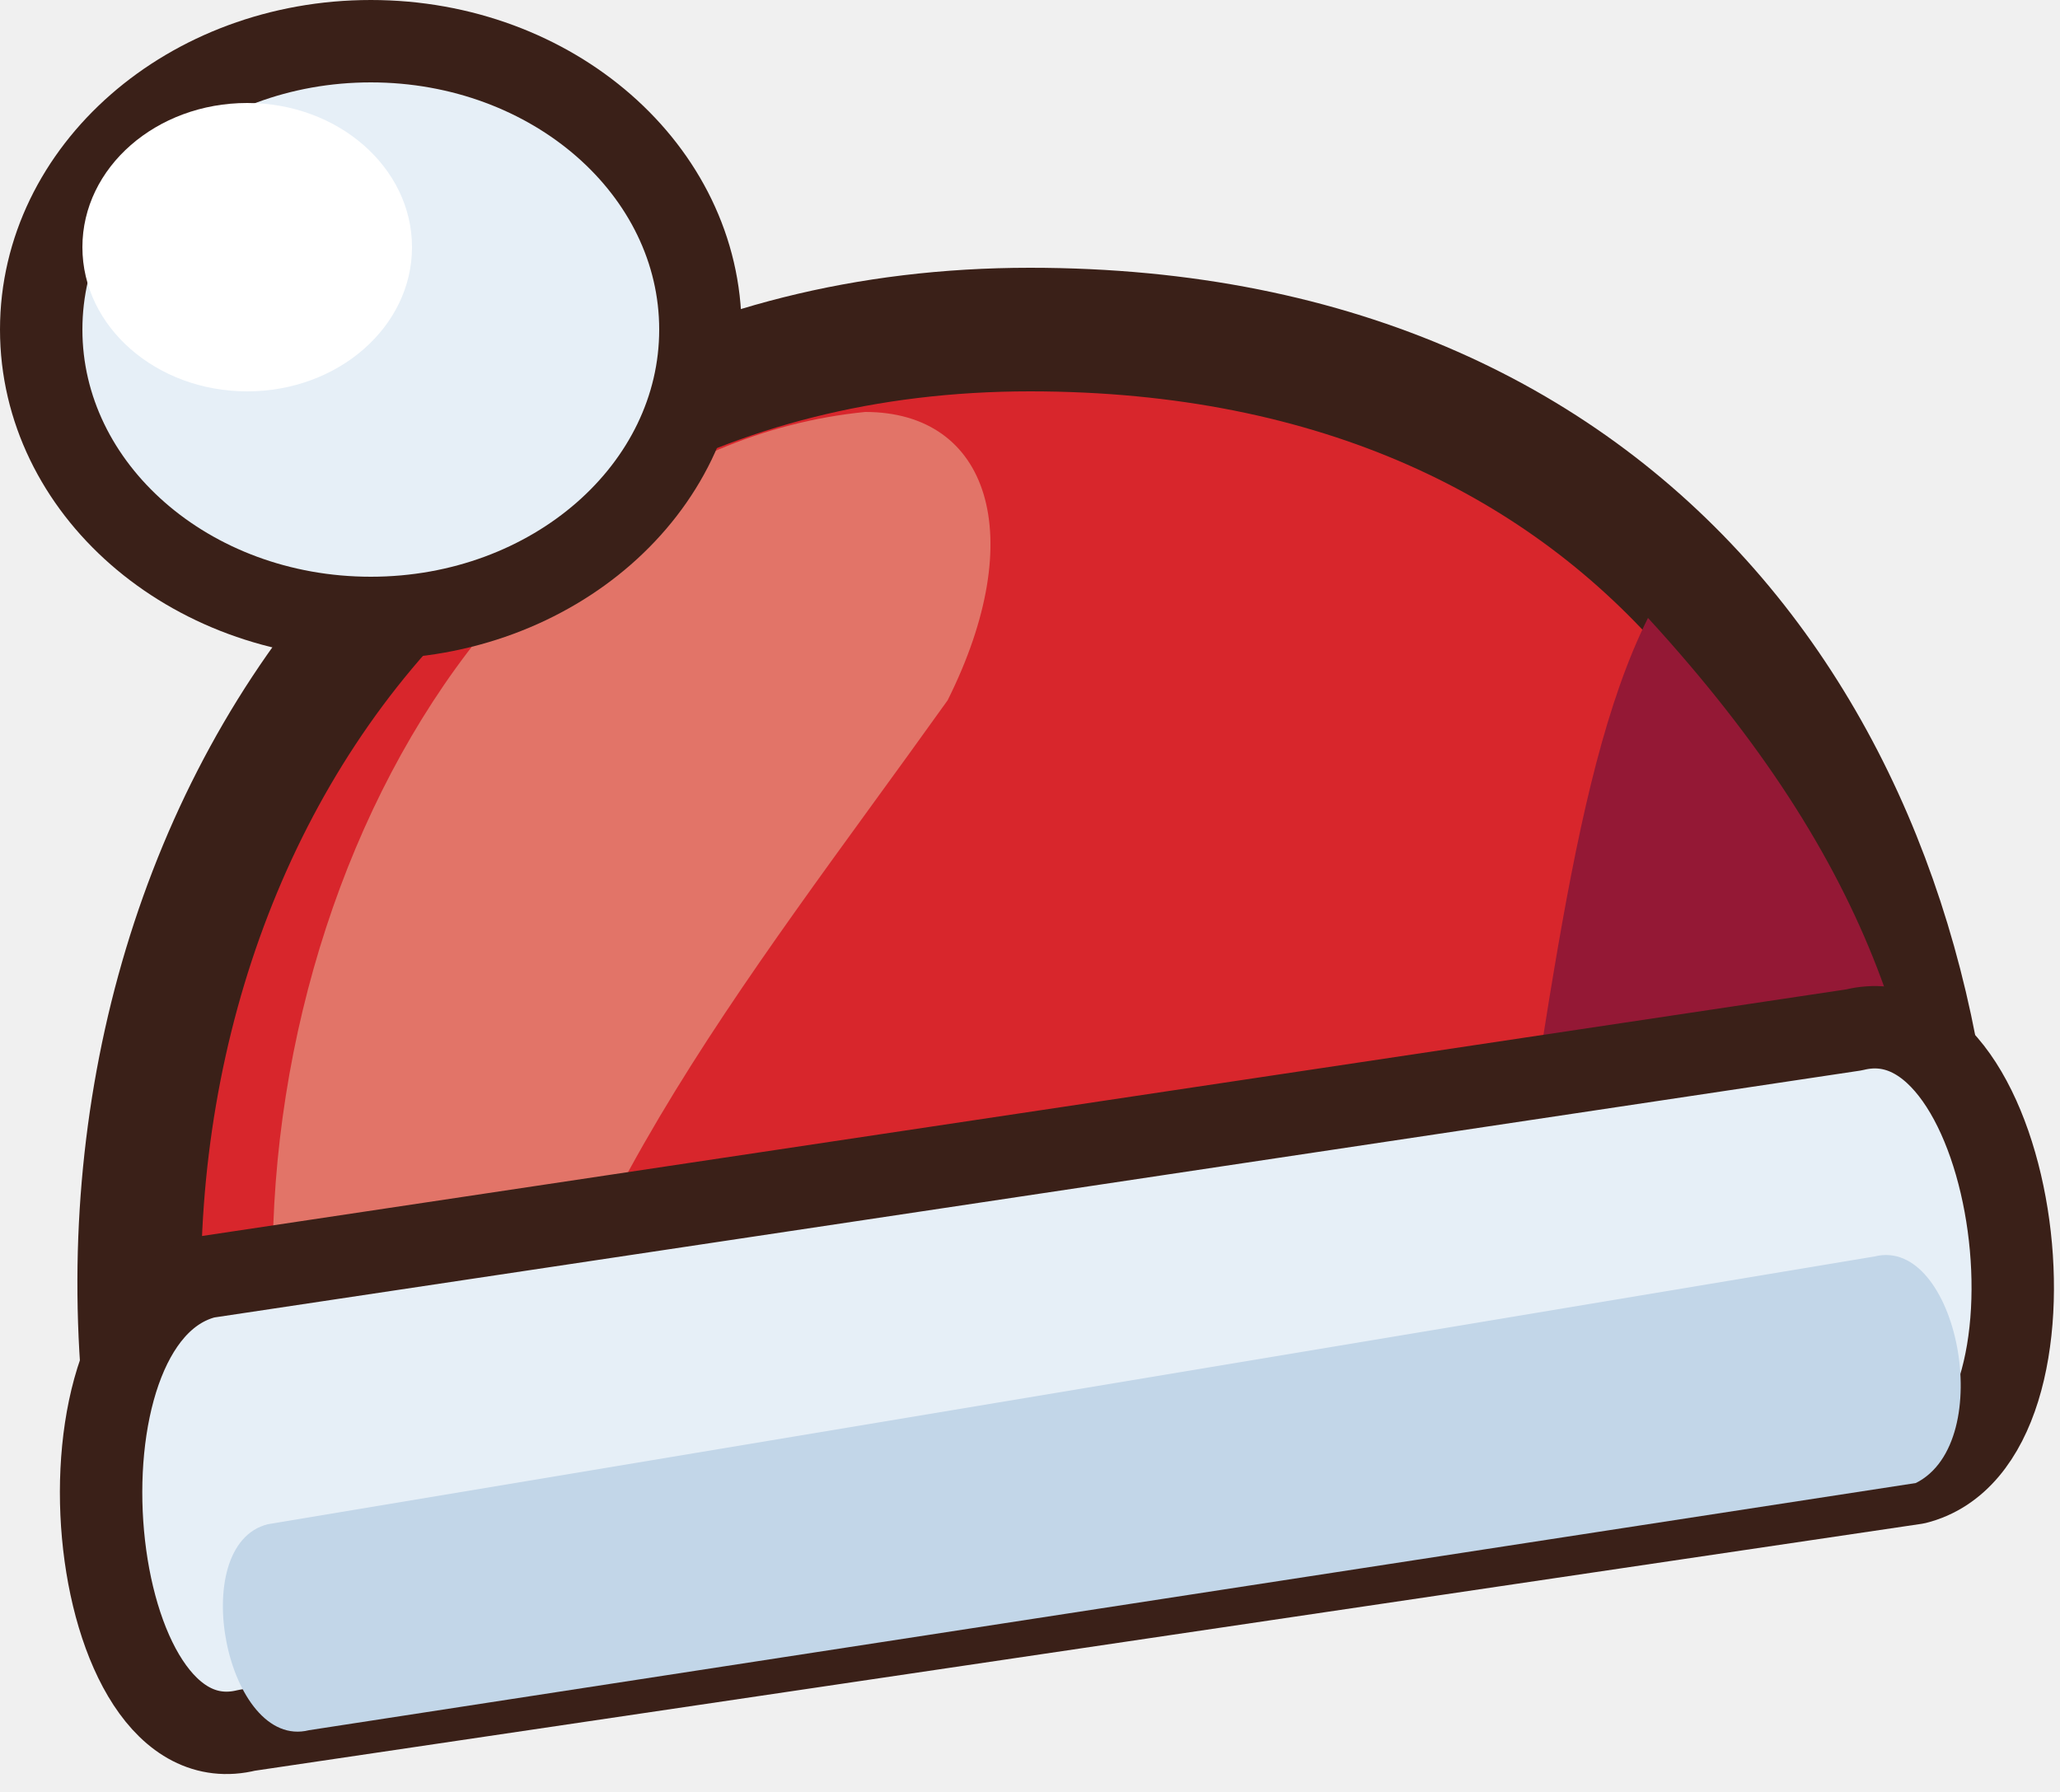
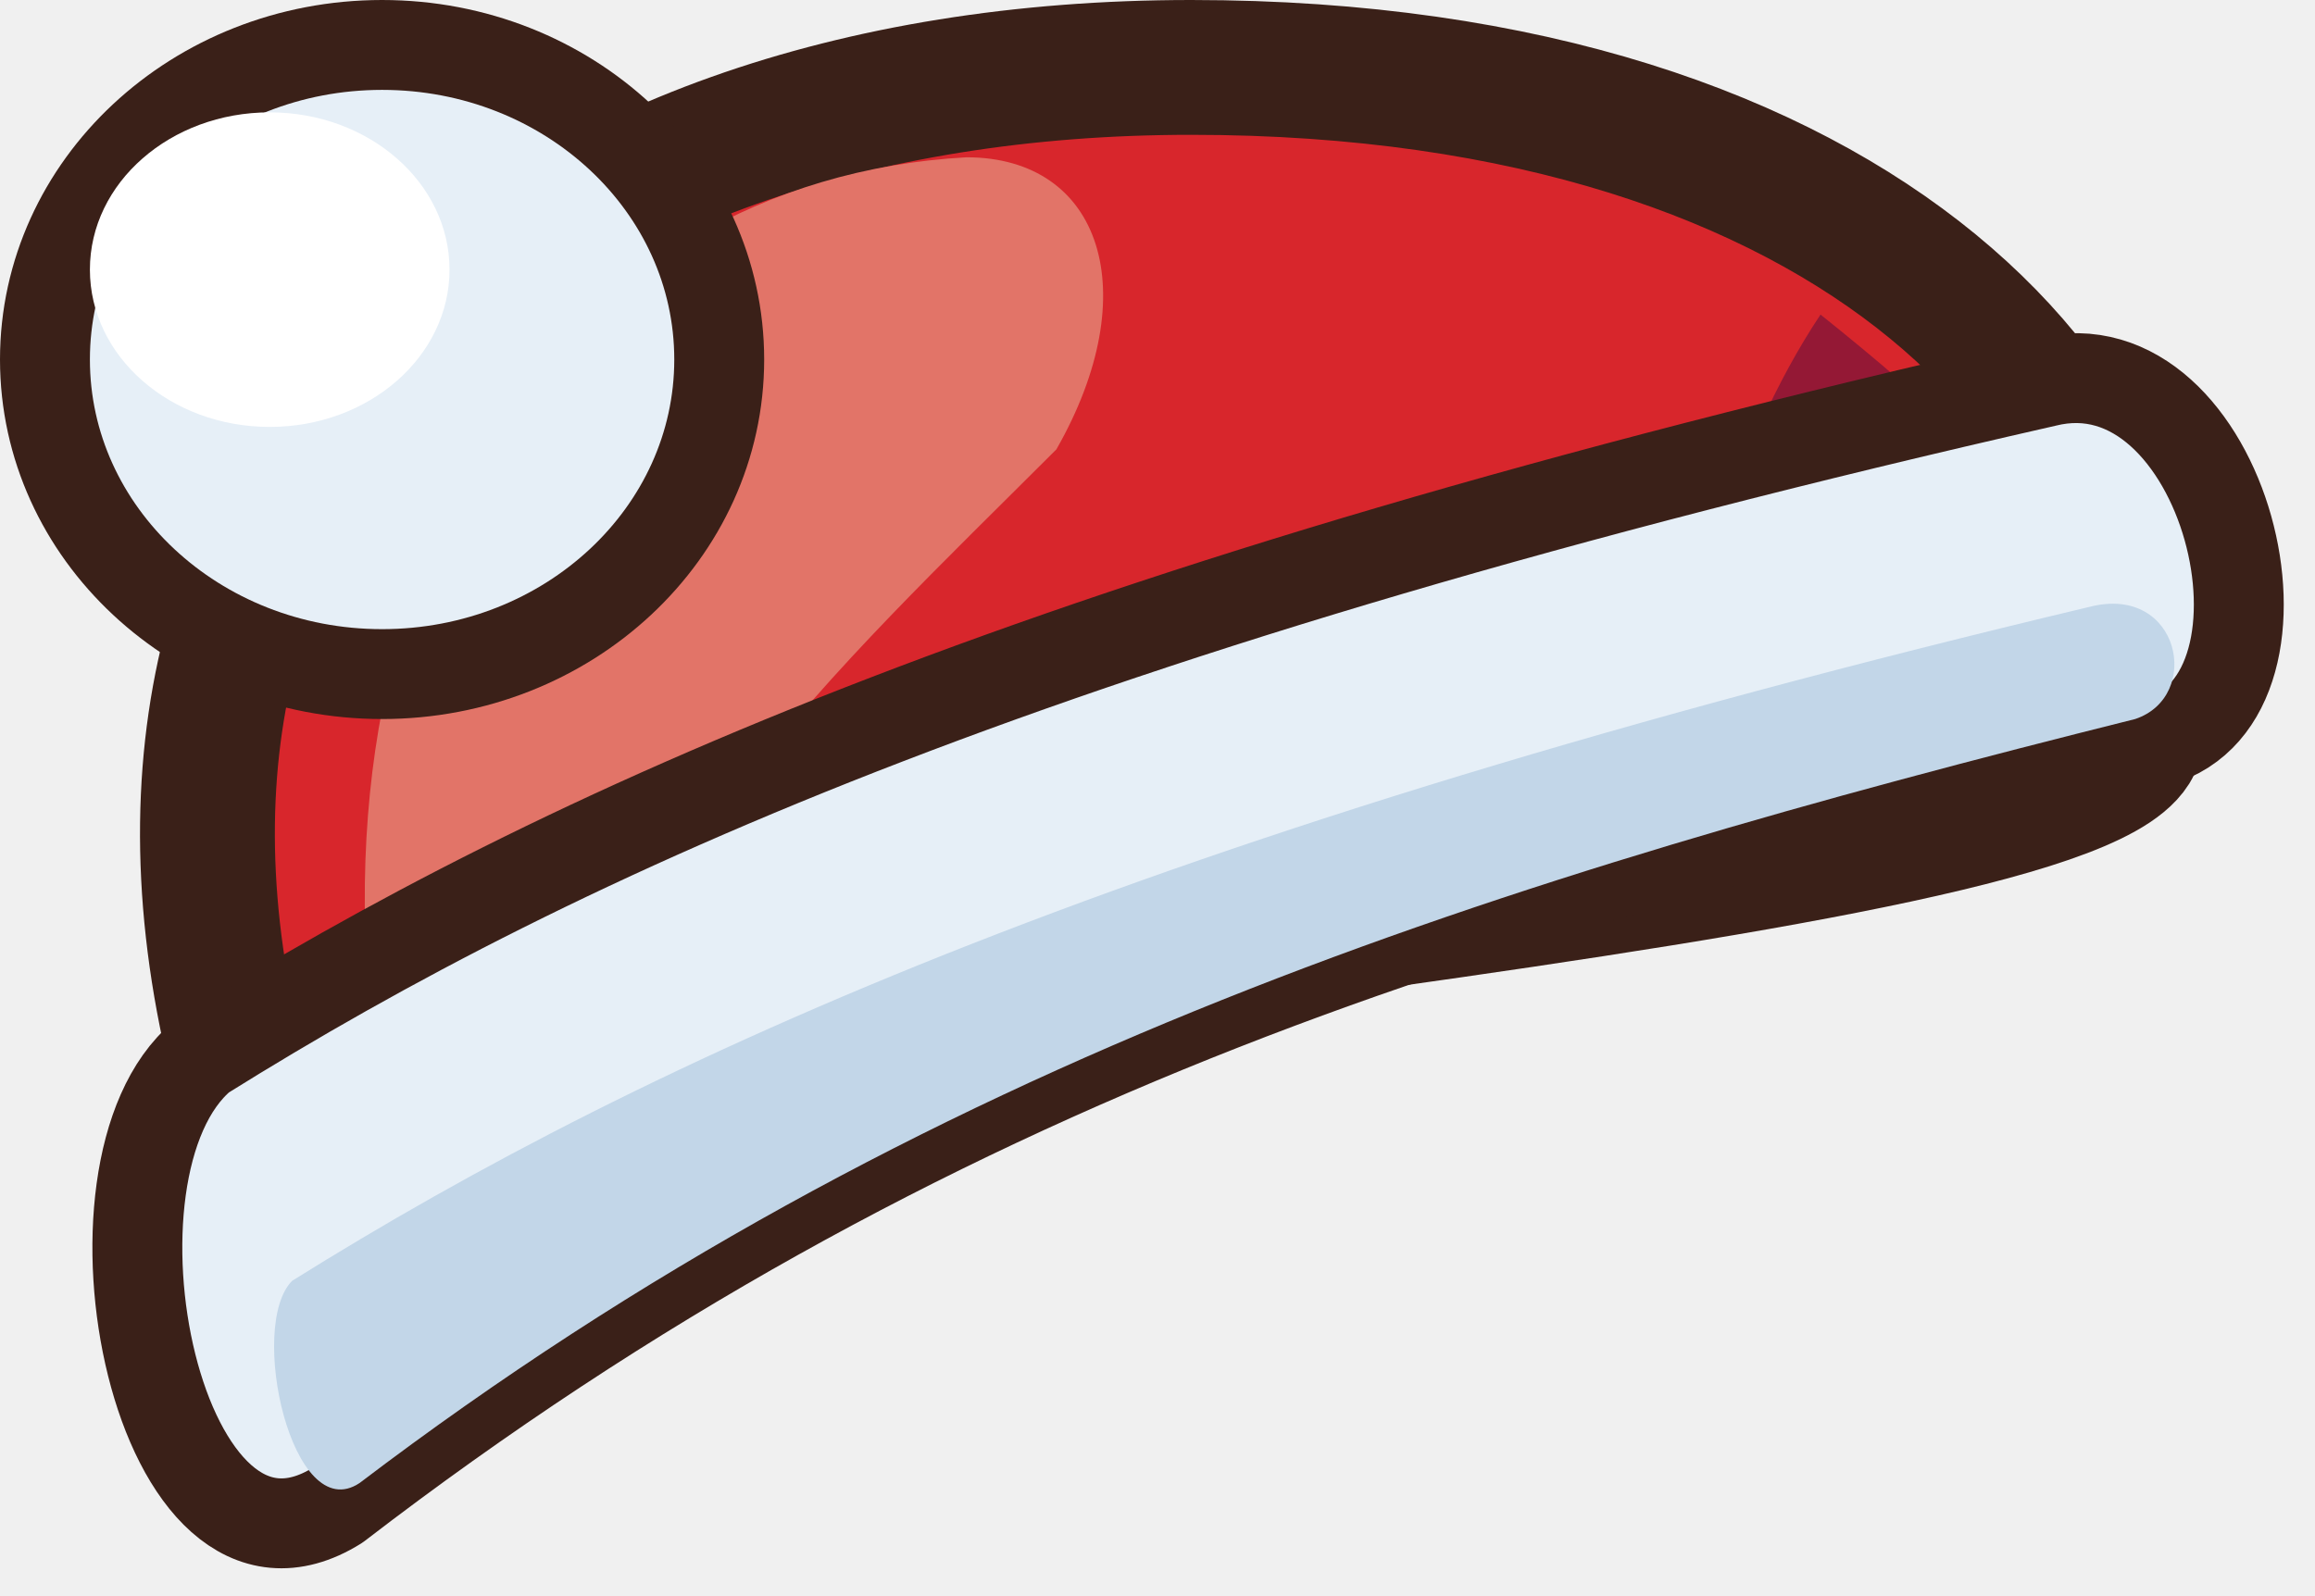
- <svg xmlns="http://www.w3.org/2000/svg" width="100" height="87" viewBox="66 1 100 87" shape-rendering="geometricPrecision">
-   <path d="M 74,75 C 68,47 84,17 116,17 C 146,17 160,39 160,63 C 160,73 74,85 74,75 Z" fill="#d8262c" stroke="#3a2018" stroke-width="6" stroke-linecap="round" stroke-linejoin="round" />
+ <svg xmlns="http://www.w3.org/2000/svg" width="103" height="71" viewBox="65 1 103 71" shape-rendering="geometricPrecision">
+   <path d="M 76,50 C 68,22 88,4 118,4 C 148,4 162,20 160,34 C 158,40 100,44 76,50 Z" fill="#d8262c" stroke="#3a2018" stroke-width="6" stroke-linecap="round" stroke-linejoin="round" />
  <defs>
    <clipPath id="toque">
-       <path d="M 74,75 C 68,47 84,17 116,17 C 146,17 160,39 160,63 C 160,73 74,85 74,75 Z" />
+       <path d="M 76,50 C 68,22 88,4 118,4 C 148,4 162,20 160,34 C 158,40 100,44 76,50 Z" />
    </clipPath>
  </defs>
  <g clip-path="url(#toque)">
-     <path d="M 80,71 C 76,49 88,23 108,21 C 114,21 116,27 112,35 C 102,49 92,61 90,77 Z" fill="#e27468" />
-     <path d="M 146,31 C 157,43 160,53 160,65 L 138,69 C 141,53 142,39 146,31 Z" fill="#941835" />
-     <ellipse cx="116" cy="71" rx="37" ry="8" fill="#16203a" opacity="0.18" />
+     <path d="M 82,50 C 78,26 90,9 108,8 C 114,8 116,14 112,21 C 102,31 92,40 90,54 Z" fill="#e27468" />
+     <path d="M 146,15 C 156,23 161,29 160,37 L 136,41 C 140,29 142,21 146,15 Z" fill="#941835" />
+     <ellipse cx="114" cy="44" rx="38" ry="8" fill="#16203a" opacity="0.18" transform="rotate(-8 114 44)" />
  </g>
-   <path d="M 76,63 L 156,51 C 164,49 167,71 159,73 L 78,85 C 70,87 68,65 76,63 Z" fill="#e6eff7" stroke="#3a2018" stroke-width="4" stroke-linecap="round" stroke-linejoin="round" />
-   <path d="M 79,75 L 157,62 C 161,61 163,71 159,73 L 81,85 C 77,86 75,76 79,75 Z" fill="#c2d6e8" />
-   <ellipse cx="84" cy="17" rx="16" ry="14" fill="#e6eff7" stroke="#3a2018" stroke-width="4" />
-   <ellipse cx="78" cy="13" rx="8" ry="7" fill="#ffffff" />
+   <path d="M 74,48 C 90,38 112,28 156,18 C 164,16 168,32 161,34 C 132,40 106,48 80,68 C 72,73 68,53 74,48 Z" fill="#e6eff7" stroke="#3a2018" stroke-width="4" stroke-linecap="round" stroke-linejoin="round" />
+   <path d="M 78,58 C 94,48 116,38 158,28 C 162,27 163,32 160,33 C 132,40 106,48 81,67 C 78,69 76,60 78,58 Z" fill="#c2d6e8" />
+   <ellipse cx="82" cy="17" rx="15" ry="14" fill="#e6eff7" stroke="#3a2018" stroke-width="4" />
+   <ellipse cx="77" cy="13" rx="8" ry="7" fill="#ffffff" />
</svg>
